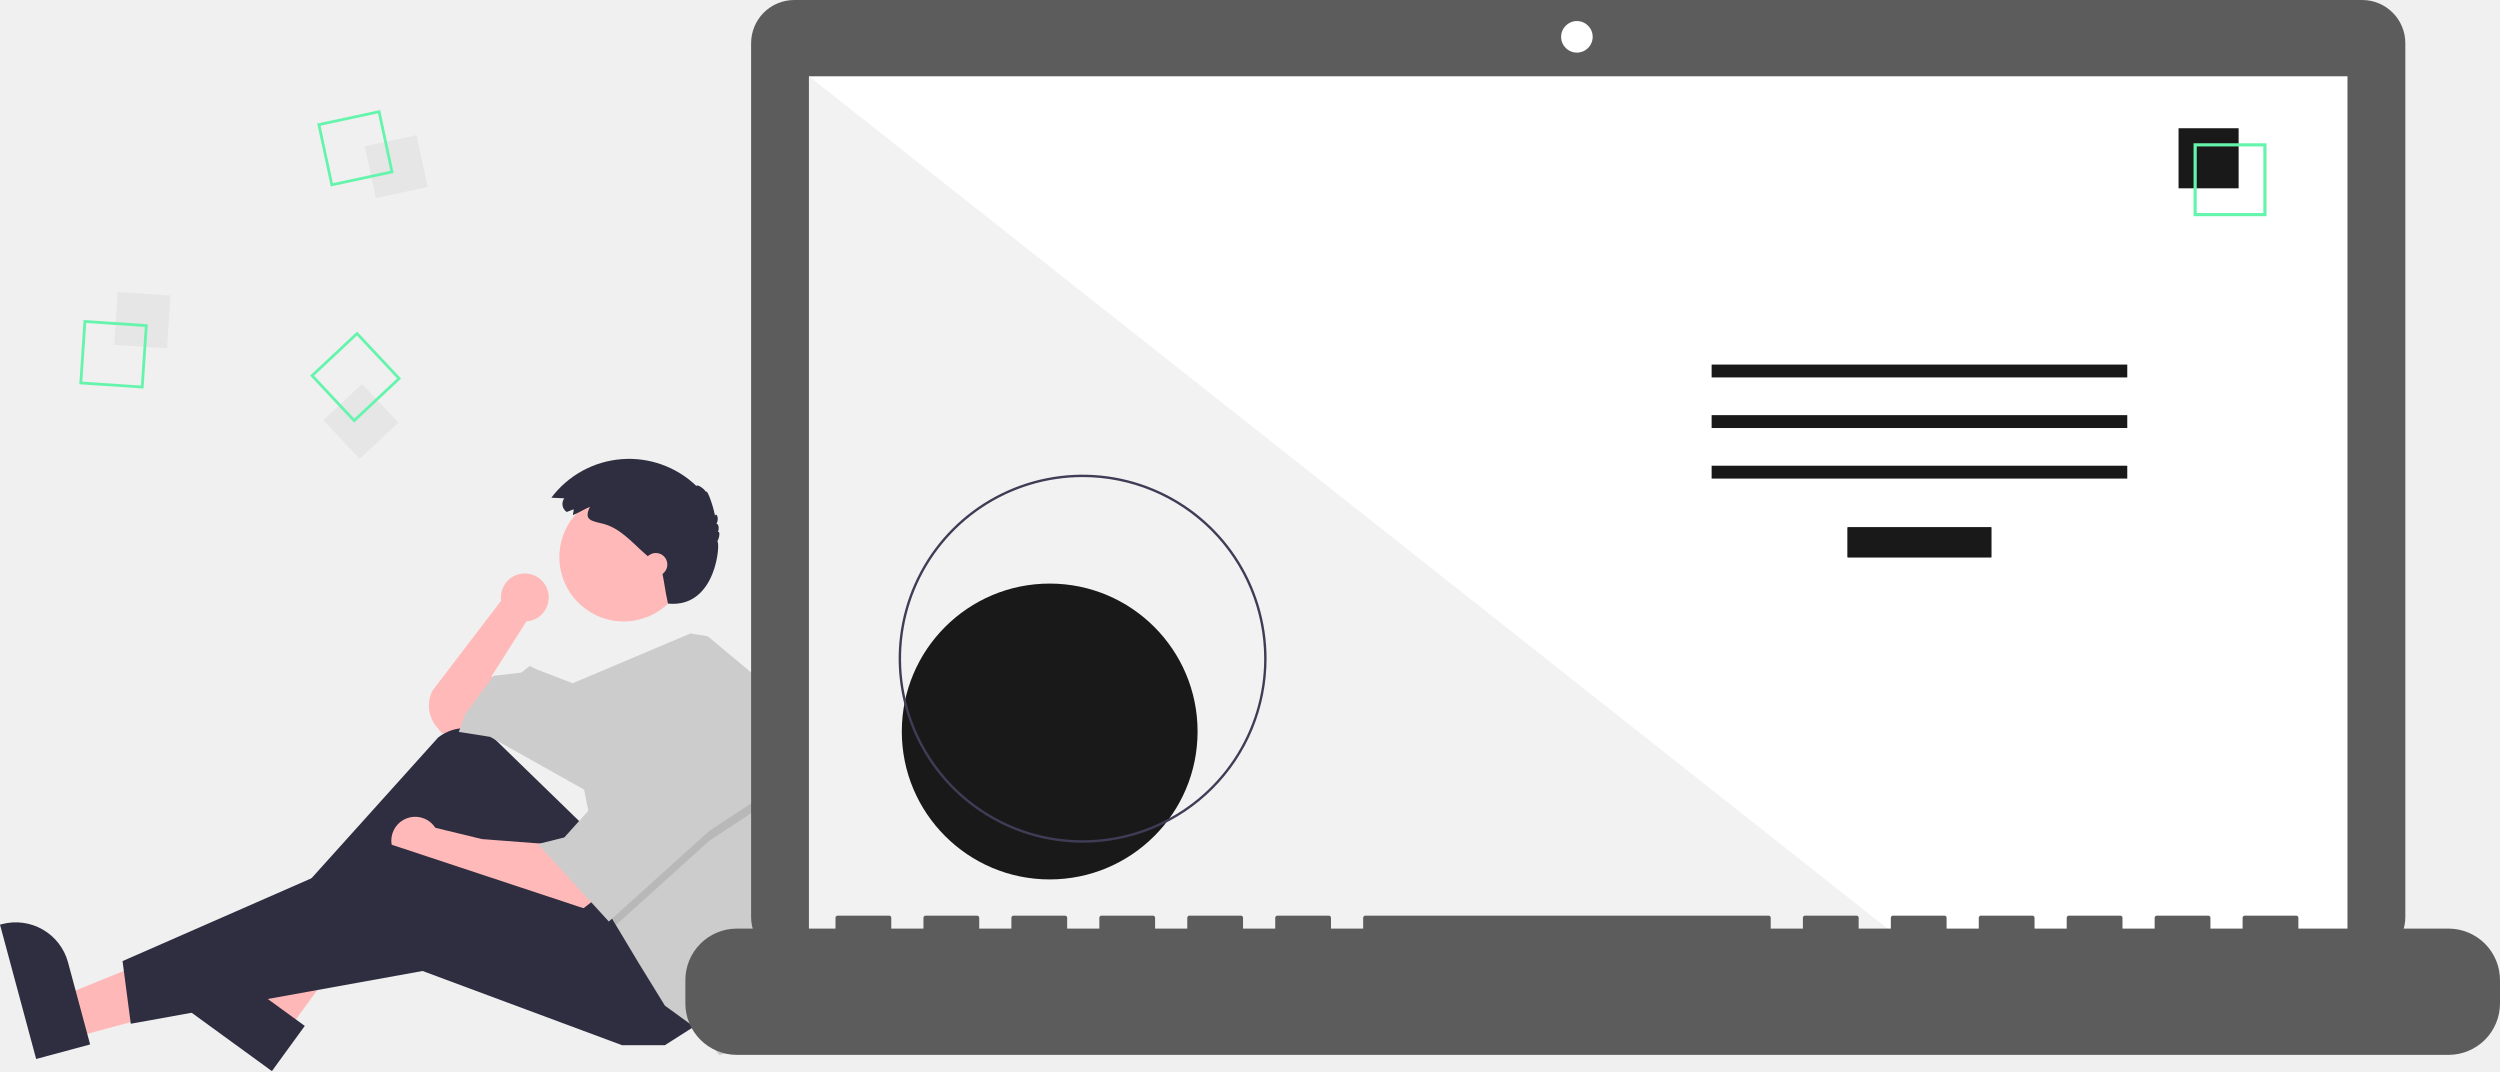
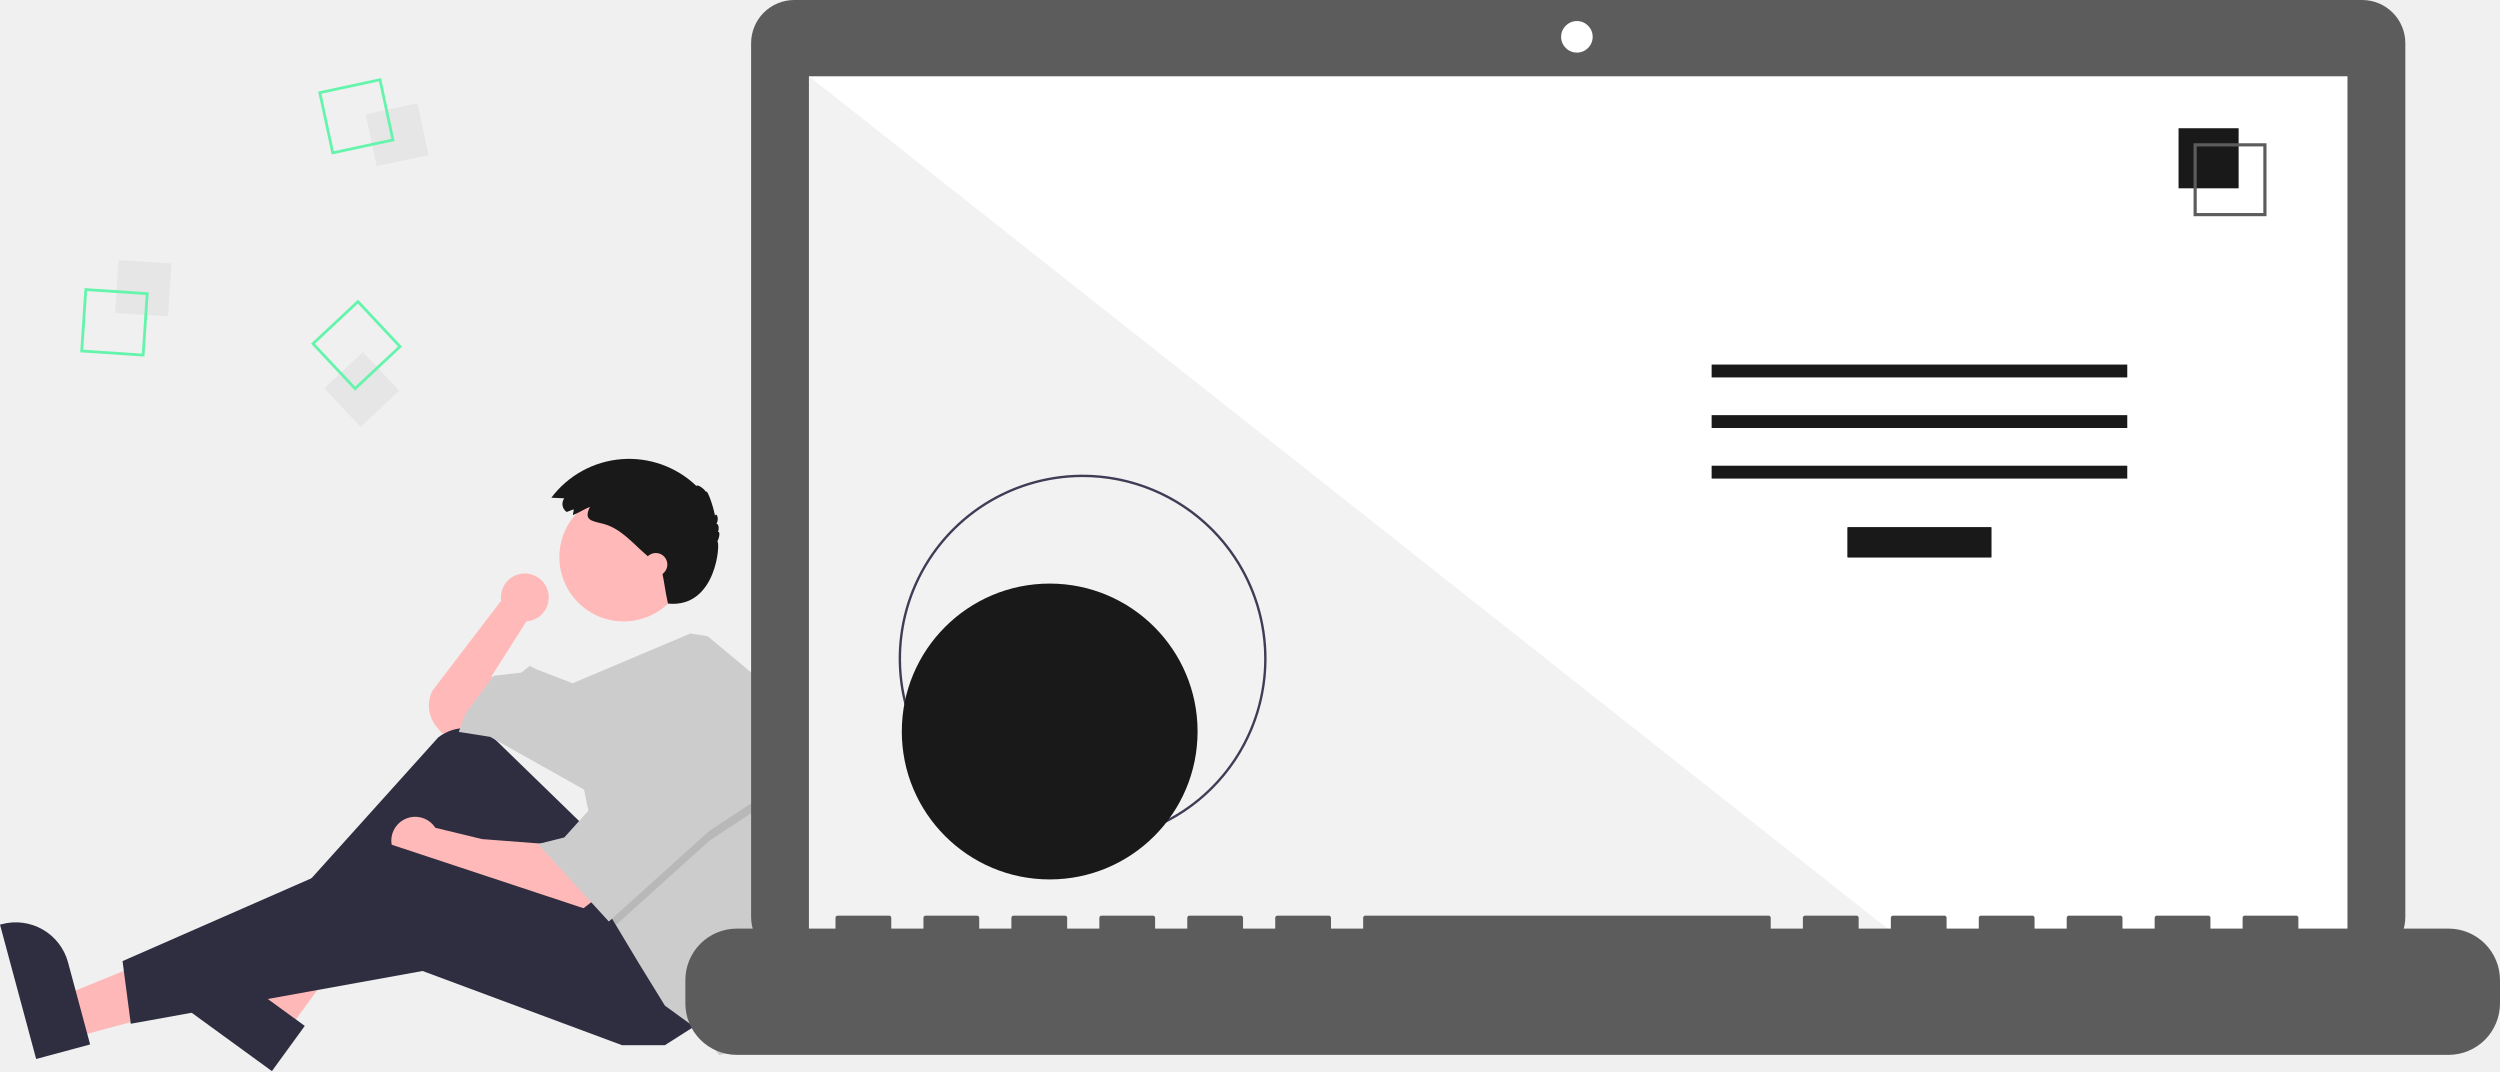
<svg xmlns="http://www.w3.org/2000/svg" width="1153" height="494" viewBox="0 0 1153 494" fill="none">
  <g id="static" clip-path="url(#clip0)">
    <path id="Vector" d="M253.076 275.591C253.087 274.075 252.785 272.573 252.189 271.179C251.593 269.784 250.716 268.528 249.613 267.488C248.51 266.448 247.204 265.646 245.778 265.134C244.351 264.621 242.834 264.408 241.322 264.508C239.809 264.608 238.333 265.019 236.987 265.715C235.64 266.41 234.451 267.377 233.494 268.553C232.538 269.729 231.834 271.09 231.426 272.55C231.019 274.011 230.917 275.54 231.127 277.041L199.444 318.543C198.092 321.247 197.568 324.291 197.937 327.292C198.306 330.293 199.553 333.119 201.52 335.415L204.005 338.315L215.409 336.033L228.333 324.626L226.813 311.699L242.778 286.604L242.758 286.586C245.552 286.408 248.174 285.172 250.091 283.13C252.007 281.088 253.075 278.392 253.076 275.591Z" fill="#FFB9B9" />
-     <path id="Vector_2" d="M33.975 478.487L28.803 459.273L100.43 430.179L108.062 458.535L33.975 478.487Z" fill="#FFB8B8" />
-     <path id="Vector_3" d="M16.675 488.401L0 426.451L0.783 426.24C7.177 424.518 13.992 425.407 19.73 428.712C25.468 432.016 29.659 437.465 31.381 443.859L31.381 443.861L41.565 481.698L16.675 488.401Z" fill="#2F2E41" />
-     <path id="Vector_4" d="M132.637 475.417L116.55 463.715L154.02 396.078L177.764 413.349L132.637 475.417Z" fill="#FFB8B8" />
-     <path id="Vector_5" d="M125.4 494L73.527 456.266L74.004 455.61C77.898 450.254 83.76 446.665 90.3 445.632C96.84 444.598 103.522 446.206 108.877 450.1L108.879 450.101L140.561 473.148L125.4 494Z" fill="#2F2E41" />
-     <path id="Vector_6" d="M269.387 380.9L228.904 341.563C225.371 338.13 220.718 336.088 215.799 335.813C210.881 335.539 206.029 337.049 202.136 340.067L125.698 425.007L132.541 435.653L205.525 386.223L254.942 450.862L302.078 427.288L269.387 380.9Z" fill="#2F2E41" />
-     <path id="Vector_7" d="M251.901 389.265L222.251 386.984L200.779 381.777C199.566 379.884 197.804 378.407 195.729 377.544C193.654 376.68 191.364 376.472 189.167 376.946C186.97 377.42 184.97 378.554 183.436 380.196C181.901 381.838 180.904 383.91 180.579 386.135C180.254 388.359 180.616 390.63 181.617 392.643C182.617 394.656 184.209 396.315 186.178 397.398C188.148 398.481 190.401 398.937 192.636 398.704C194.872 398.471 196.983 397.56 198.686 396.094L198.683 396.109L211.608 401.432L267.106 420.444L273.949 415.121L251.901 389.265Z" fill="#FFB9B9" />
-     <path id="Vector_8" d="M323.365 471.395L306.639 482.041H286.872L194.882 447.821L60.317 472.155L56.515 443.257L179.677 389.265L287.634 425.006L323.365 471.395Z" fill="#2F2E41" />
-     <path id="Vector_9" d="M287.633 286.604C304.009 286.604 317.283 273.325 317.283 256.946C317.283 240.566 304.009 227.288 287.633 227.288C271.258 227.288 257.983 240.566 257.983 256.946C257.983 273.325 271.258 286.604 287.633 286.604Z" fill="#FFB9B9" />
-     <path id="Vector_10" d="M364.351 375.356C364.35 393.255 361.531 411.042 355.996 428.064L353.776 434.892L343.132 483.562L331.728 486.603L323.365 475.957L306.64 463.79L294.476 444.018L284.045 426.634L280.791 421.204L269.387 364.17L226.053 339.836L211.608 337.554L214.649 329.189L227.573 311.699L240.497 310.178L244.299 307.136L247.34 308.657L264.103 315.116L318.454 292.147L326.406 293.448L353.776 316.261C360.772 335.178 364.353 355.187 364.351 375.356Z" fill="#CCCCCC" />
-     <path id="Vector_11" opacity="0.1" d="M356.056 368.733L327.166 387.744L284.045 426.633L280.791 421.204L271.668 375.577H273.949L297.517 332.232L356.056 368.733Z" fill="black" />
-     <path id="Vector_12" d="M297.517 327.668L273.949 371.014L260.264 386.223L248.101 389.265L280.791 425.006L327.166 383.182L356.056 364.17L297.517 327.668Z" fill="#CCCCCC" />
-     <path id="Vector_13" d="M264.572 234.894L261.359 236.13C260.871 235.8 260.454 235.377 260.129 234.885C259.805 234.393 259.581 233.842 259.47 233.264C259.358 232.686 259.362 232.091 259.48 231.514C259.599 230.937 259.83 230.389 260.16 229.901C260.177 229.875 260.195 229.85 260.213 229.825L254.276 229.547C258.087 224.47 262.932 220.26 268.491 217.197C274.05 214.133 280.196 212.285 286.523 211.775C292.849 211.265 299.212 212.104 305.19 214.238C311.168 216.371 316.624 219.75 321.199 224.151C321.469 223.22 324.416 225.032 325.619 226.869C326.023 225.353 328.785 232.678 329.763 237.855C330.215 236.131 331.954 238.914 330.43 241.585C331.396 241.444 331.832 243.914 331.085 245.291C332.141 244.795 331.963 247.744 330.818 249.715C332.325 249.581 330.689 280.634 308.07 278.372C306.495 271.134 306.939 271.584 305.085 262.278C304.221 261.362 303.276 260.527 302.333 259.694L297.229 255.188C291.295 249.948 285.896 243.481 277.99 241.522C272.557 240.177 269.122 239.873 272.083 233.749C269.408 234.866 266.91 236.526 264.211 237.563C264.247 236.708 264.624 235.75 264.572 234.894Z" fill="#2F2E41" />
-     <path id="Vector_14" d="M302.458 265.691C305.397 265.691 307.78 263.308 307.78 260.368C307.78 257.428 305.397 255.045 302.458 255.045C299.519 255.045 297.137 257.428 297.137 260.368C297.137 263.308 299.519 265.691 302.458 265.691Z" fill="#FFB9B9" />
-     <path id="Vector_15" d="M1089.43 0H366.313C363.699 -2.97117e-06 361.111 0.515 358.696 1.515C356.281 2.516 354.087 3.982 352.239 5.831C350.391 7.68 348.925 9.874 347.925 12.29C346.924 14.705 346.41 17.294 346.41 19.909V422.922C346.41 425.537 346.924 428.126 347.925 430.541C348.925 432.956 350.391 435.151 352.239 437C354.087 438.849 356.281 440.315 358.696 441.315C361.111 442.316 363.699 442.831 366.313 442.831H1089.43C1094.71 442.831 1099.77 440.733 1103.51 437C1107.24 433.266 1109.34 428.202 1109.34 422.922V19.909C1109.34 14.628 1107.24 9.565 1103.51 5.831C1099.77 2.098 1094.71 3.00029e-06 1089.43 0Z" fill="#5C5C5C" />
-     <path id="Vector_16" d="M1082.65 35.184H373.094V435.551H1082.65V35.184Z" fill="white" />
-     <path id="Vector_17" d="M727.266 24.265C731.285 24.265 734.543 21.006 734.543 16.985C734.543 12.965 731.285 9.706 727.266 9.706C723.247 9.706 719.988 12.965 719.988 16.985C719.988 21.006 723.247 24.265 727.266 24.265Z" fill="white" />
-     <path id="Vector_18" d="M879.729 435.552H373.094V35.184L879.729 435.552Z" fill="#F2F2F2" />
-     <path id="Vector_19" d="M484.118 405.592C521.787 405.592 552.323 375.047 552.323 337.369C552.323 299.691 521.787 269.146 484.118 269.146C446.45 269.146 415.913 299.691 415.913 337.369C415.913 375.047 446.45 405.592 484.118 405.592Z" fill="#191919" />
-     <path id="Vector_20" d="M499.301 388.645C482.522 388.645 466.119 383.668 452.167 374.343C438.215 365.018 427.341 351.765 420.919 336.258C414.498 320.752 412.818 303.689 416.091 287.227C419.365 270.765 427.445 255.644 439.31 243.776C451.175 231.908 466.293 223.825 482.75 220.551C499.207 217.277 516.266 218.957 531.768 225.38C547.271 231.803 560.521 242.68 569.843 256.636C579.166 270.591 584.142 286.999 584.142 303.783C584.142 314.927 581.947 325.962 577.683 336.258C573.42 346.554 567.171 355.909 559.292 363.789C551.414 371.67 542.062 377.921 531.768 382.185C521.475 386.45 510.443 388.645 499.301 388.645ZM499.301 220.03C482.741 220.03 466.552 224.942 452.783 234.145C439.013 243.347 428.281 256.428 421.944 271.732C415.606 287.036 413.948 303.876 417.179 320.122C420.41 336.369 428.384 351.292 440.094 363.005C451.804 374.718 466.724 382.695 482.966 385.926C499.208 389.158 516.044 387.499 531.344 381.16C546.644 374.821 559.721 364.087 568.921 350.313C578.122 336.54 583.033 320.348 583.033 303.783C583.033 292.784 580.867 281.893 576.659 271.732C572.451 261.57 566.283 252.338 558.508 244.56C550.733 236.783 541.503 230.614 531.344 226.405C521.185 222.196 510.297 220.03 499.301 220.03L499.301 220.03Z" fill="#3F3D56" />
+     <path id="leg2" d="M33.975 478.487L28.803 459.273L100.43 430.179L108.062 458.535L33.975 478.487Z" fill="#FFB8B8" />
+     <path id="shoes" d="M16.675 488.401L0 426.451L0.783 426.24C7.177 424.518 13.992 425.407 19.73 428.712C25.468 432.016 29.659 437.465 31.381 443.859L31.381 443.861L41.565 481.698L16.675 488.401Z" fill="#2F2E41" />
+     <path id="Vector_2" d="M132.637 475.417L116.55 463.715L154.02 396.078L177.764 413.349L132.637 475.417Z" fill="#FFB8B8" />
+     <path id="Vector_3" d="M125.4 494L73.527 456.266L74.004 455.61C77.898 450.254 83.76 446.665 90.3 445.632C96.84 444.598 103.522 446.206 108.877 450.1L108.879 450.101L140.561 473.148L125.4 494Z" fill="#2F2E41" />
+     <path id="Vector_4" d="M269.387 380.9L228.904 341.563C225.371 338.13 220.718 336.088 215.799 335.813C210.881 335.539 206.029 337.049 202.136 340.067L125.698 425.007L132.541 435.653L205.525 386.223L254.942 450.862L302.078 427.288L269.387 380.9Z" fill="#2F2E41" />
+     <path id="Vector_5" d="M251.901 389.265L222.251 386.984L200.779 381.777C199.566 379.884 197.804 378.407 195.729 377.544C193.654 376.68 191.364 376.472 189.167 376.946C186.97 377.42 184.97 378.554 183.436 380.196C181.901 381.838 180.904 383.91 180.579 386.135C180.254 388.359 180.616 390.63 181.617 392.643C182.617 394.656 184.209 396.315 186.178 397.398C188.148 398.481 190.401 398.937 192.636 398.704C194.872 398.471 196.983 397.56 198.686 396.094L198.683 396.109L211.608 401.432L267.106 420.444L273.949 415.121L251.901 389.265Z" fill="#FFB9B9" />
+     <path id="leg1" d="M323.365 471.395L306.639 482.041H286.872L194.882 447.821L60.317 472.155L56.515 443.257L179.677 389.265L287.634 425.006L323.365 471.395Z" fill="#2F2E41" />
+     <path id="Vector_6" d="M287.633 286.604C304.009 286.604 317.283 273.325 317.283 256.946C317.283 240.566 304.009 227.288 287.633 227.288C271.258 227.288 257.983 240.566 257.983 256.946C257.983 273.325 271.258 286.604 287.633 286.604Z" fill="#FFB9B9" />
+     <path id="Vector_7" d="M364.351 375.356C364.35 393.255 361.531 411.042 355.996 428.064L353.776 434.892L343.132 483.562L331.728 486.603L323.365 475.957L306.64 463.79L294.476 444.018L284.045 426.634L280.791 421.204L269.387 364.17L226.053 339.836L211.608 337.554L214.649 329.189L227.573 311.699L240.497 310.178L244.299 307.136L247.34 308.657L264.103 315.116L318.454 292.147L326.406 293.448L353.776 316.261C360.772 335.178 364.353 355.187 364.351 375.356Z" fill="#CCCCCC" />
+     <path id="Vector_8" opacity="0.1" d="M356.056 368.733L327.166 387.744L284.045 426.633L280.791 421.204L271.668 375.577H273.949L297.517 332.232L356.056 368.733Z" fill="black" />
+     <path id="Vector_9" d="M297.517 327.668L273.949 371.014L260.264 386.223L248.101 389.265L280.791 425.006L327.166 383.182L356.056 364.17L297.517 327.668Z" fill="#CCCCCC" />
+     <path id="Vector_10" d="M264.572 234.894L261.359 236.13C260.871 235.8 260.454 235.377 260.129 234.885C259.805 234.393 259.581 233.842 259.47 233.264C259.358 232.686 259.362 232.091 259.48 231.514C259.599 230.937 259.83 230.389 260.16 229.901C260.177 229.875 260.195 229.85 260.213 229.825L254.276 229.547C258.087 224.47 262.932 220.26 268.491 217.197C274.05 214.133 280.196 212.285 286.523 211.775C292.849 211.265 299.212 212.104 305.19 214.238C311.168 216.371 316.624 219.75 321.199 224.151C321.469 223.22 324.416 225.032 325.619 226.869C326.023 225.353 328.785 232.678 329.763 237.855C330.215 236.131 331.954 238.914 330.43 241.585C331.396 241.444 331.832 243.914 331.085 245.291C332.141 244.795 331.963 247.744 330.818 249.715C332.325 249.581 330.689 280.634 308.07 278.372C306.495 271.134 306.939 271.584 305.085 262.278C304.221 261.362 303.276 260.527 302.333 259.694L297.229 255.188C291.295 249.948 285.896 243.481 277.99 241.522C272.557 240.177 269.122 239.873 272.083 233.749C269.408 234.866 266.91 236.526 264.211 237.563C264.247 236.708 264.624 235.75 264.572 234.894Z" fill="#191919" />
+     <path id="Vector_11" d="M302.458 265.691C305.397 265.691 307.78 263.308 307.78 260.368C307.78 257.428 305.397 255.045 302.458 255.045C299.519 255.045 297.137 257.428 297.137 260.368C297.137 263.308 299.519 265.691 302.458 265.691Z" fill="#FFB9B9" />
+     <path id="Vector_12" d="M1089.43 0H366.313C363.699 -2.97117e-06 361.111 0.515 358.696 1.515C356.281 2.516 354.087 3.982 352.239 5.831C350.391 7.68 348.925 9.874 347.925 12.29C346.924 14.705 346.41 17.294 346.41 19.909V422.922C346.41 425.537 346.924 428.126 347.925 430.541C348.925 432.956 350.391 435.151 352.239 437C354.087 438.849 356.281 440.315 358.696 441.315C361.111 442.316 363.699 442.831 366.313 442.831H1089.43C1094.71 442.831 1099.77 440.733 1103.51 437C1107.24 433.266 1109.34 428.202 1109.34 422.922V19.909C1109.34 14.628 1107.24 9.565 1103.51 5.831C1099.77 2.098 1094.71 3.00029e-06 1089.43 0Z" fill="#5C5C5C" />
+     <path id="Vector_13" d="M1082.65 35.184H373.094V435.551H1082.65V35.184Z" fill="white" />
+     <path id="Vector_14" d="M727.266 24.265C731.285 24.265 734.543 21.006 734.543 16.985C734.543 12.965 731.285 9.706 727.266 9.706C723.247 9.706 719.988 12.965 719.988 16.985C719.988 21.006 723.247 24.265 727.266 24.265Z" fill="white" />
+     <path id="Vector_15" d="M879.729 435.552H373.094V35.184L879.729 435.552Z" fill="#F2F2F2" />
+     <path id="Vector_16" d="M499.301 388.645C482.522 388.645 466.119 383.668 452.167 374.343C438.215 365.018 427.341 351.765 420.919 336.258C414.498 320.752 412.818 303.689 416.091 287.227C419.365 270.765 427.445 255.644 439.31 243.776C451.175 231.908 466.293 223.825 482.75 220.551C499.207 217.277 516.266 218.957 531.768 225.38C547.271 231.803 560.521 242.68 569.843 256.636C579.166 270.591 584.142 286.999 584.142 303.783C584.142 314.927 581.947 325.962 577.683 336.258C573.42 346.554 567.171 355.909 559.292 363.789C551.414 371.67 542.062 377.921 531.768 382.185C521.475 386.45 510.443 388.645 499.301 388.645ZM499.301 220.03C482.741 220.03 466.552 224.942 452.783 234.145C439.013 243.347 428.281 256.428 421.944 271.732C415.606 287.036 413.948 303.876 417.179 320.122C420.41 336.369 428.384 351.292 440.094 363.005C451.804 374.718 466.724 382.695 482.966 385.926C499.208 389.158 516.044 387.499 531.344 381.16C546.644 374.821 559.721 364.087 568.921 350.313C578.122 336.54 583.033 320.348 583.033 303.783C583.033 292.784 580.867 281.893 576.659 271.732C572.451 261.57 566.283 252.338 558.508 244.56C550.733 236.783 541.503 230.614 531.344 226.405C521.185 222.196 510.297 220.03 499.301 220.03L499.301 220.03Z" fill="#3F3D56" />
    <path id="button" d="M918.391 243.186H852.11V257.04H918.391V243.186Z" fill="#191919" />
-     <path id="Vector_21" d="M981.098 168.136H789.403V174.073H981.098V168.136Z" fill="#191919" />
-     <path id="Vector_22" d="M981.098 191.461H789.403V197.399H981.098V191.461Z" fill="#191919" />
-     <path id="Vector_23" d="M981.098 214.787H789.403V220.724H981.098V214.787Z" fill="#191919" />
-     <path id="Vector_24" d="M1032.45 59.144H1004.75V86.851H1032.45V59.144Z" fill="#191919" />
-     <path id="Vector_25" d="M1045.31 99.714H1011.67V66.071H1045.31V99.714ZM1013.14 98.252H1043.85V67.534H1013.14L1013.14 98.252Z" fill="#64F4AC" />
-     <path id="Vector_26" d="M1129.26 428.272H1060.01V423.281C1060.01 423.151 1059.98 423.023 1059.93 422.903C1059.88 422.783 1059.81 422.674 1059.72 422.582C1059.63 422.49 1059.52 422.417 1059.4 422.367C1059.28 422.318 1059.15 422.292 1059.02 422.292H1035.28C1035.15 422.292 1035.02 422.318 1034.9 422.367C1034.78 422.417 1034.67 422.49 1034.58 422.582C1034.49 422.674 1034.41 422.783 1034.36 422.903C1034.31 423.023 1034.29 423.151 1034.29 423.281V428.272H1019.45V423.281C1019.45 423.151 1019.42 423.023 1019.37 422.903C1019.32 422.783 1019.25 422.674 1019.16 422.582C1019.07 422.49 1018.96 422.417 1018.84 422.367C1018.72 422.318 1018.59 422.292 1018.46 422.292H994.718C994.589 422.292 994.46 422.318 994.34 422.367C994.22 422.417 994.111 422.49 994.019 422.582C993.927 422.674 993.854 422.783 993.804 422.903C993.755 423.023 993.729 423.151 993.729 423.281V428.272H978.89V423.281C978.89 423.151 978.865 423.023 978.815 422.903C978.765 422.783 978.692 422.674 978.601 422.582C978.509 422.49 978.4 422.417 978.28 422.367C978.16 422.318 978.031 422.292 977.901 422.292H954.159C954.029 422.292 953.9 422.318 953.78 422.367C953.66 422.417 953.551 422.49 953.459 422.582C953.367 422.674 953.294 422.783 953.245 422.903C953.195 423.023 953.169 423.151 953.169 423.281V428.272H938.331V423.281C938.331 423.151 938.305 423.023 938.255 422.903C938.206 422.783 938.133 422.674 938.041 422.582C937.949 422.49 937.84 422.417 937.72 422.367C937.6 422.318 937.471 422.292 937.341 422.292H913.599C913.469 422.292 913.341 422.318 913.221 422.367C913.101 422.417 912.992 422.49 912.9 422.582C912.808 422.674 912.735 422.783 912.685 422.903C912.636 423.023 912.61 423.151 912.61 423.281V428.272H897.771V423.281C897.771 423.151 897.745 423.023 897.696 422.903C897.646 422.783 897.573 422.674 897.481 422.582C897.389 422.49 897.28 422.417 897.16 422.367C897.04 422.318 896.912 422.292 896.782 422.292H873.04C872.91 422.292 872.781 422.318 872.661 422.367C872.541 422.417 872.432 422.49 872.34 422.582C872.248 422.674 872.175 422.783 872.126 422.903C872.076 423.023 872.05 423.151 872.05 423.281V428.272H857.211V423.281C857.211 423.151 857.186 423.023 857.136 422.903C857.086 422.783 857.013 422.674 856.922 422.582C856.83 422.49 856.721 422.417 856.601 422.367C856.481 422.318 856.352 422.292 856.222 422.292H832.48C832.35 422.292 832.221 422.318 832.101 422.367C831.981 422.417 831.872 422.49 831.78 422.582C831.689 422.674 831.616 422.783 831.566 422.903C831.516 423.023 831.491 423.151 831.491 423.281V428.272H816.652V423.281C816.652 423.151 816.626 423.023 816.577 422.903C816.527 422.783 816.454 422.674 816.362 422.582C816.27 422.49 816.161 422.417 816.041 422.367C815.921 422.318 815.793 422.292 815.663 422.292H629.682C629.552 422.292 629.423 422.318 629.303 422.367C629.183 422.417 629.074 422.49 628.982 422.582C628.89 422.674 628.818 422.783 628.768 422.903C628.718 423.023 628.693 423.151 628.693 423.281V428.272H613.854V423.281C613.854 423.151 613.828 423.023 613.778 422.903C613.729 422.783 613.656 422.674 613.564 422.582C613.472 422.49 613.363 422.417 613.243 422.367C613.123 422.318 612.994 422.292 612.864 422.292H589.122C588.992 422.292 588.864 422.318 588.744 422.367C588.624 422.417 588.515 422.49 588.423 422.582C588.331 422.674 588.258 422.783 588.208 422.903C588.159 423.023 588.133 423.151 588.133 423.281V428.272H573.294V423.281C573.294 423.151 573.268 423.023 573.219 422.903C573.169 422.783 573.096 422.674 573.004 422.582C572.913 422.49 572.803 422.417 572.683 422.367C572.563 422.318 572.435 422.292 572.305 422.292H548.563C548.433 422.292 548.304 422.318 548.184 422.367C548.064 422.417 547.955 422.49 547.863 422.582C547.771 422.674 547.698 422.783 547.649 422.903C547.599 423.023 547.573 423.151 547.573 423.281V428.272H532.734V423.281C532.734 423.151 532.709 423.023 532.659 422.903C532.609 422.783 532.536 422.674 532.445 422.582C532.353 422.49 532.244 422.417 532.124 422.367C532.004 422.318 531.875 422.292 531.745 422.292H508.003C507.873 422.292 507.744 422.318 507.624 422.367C507.504 422.417 507.395 422.49 507.303 422.582C507.212 422.674 507.139 422.783 507.089 422.903C507.039 423.023 507.014 423.151 507.014 423.281V428.272H492.175V423.281C492.175 423.151 492.149 423.023 492.1 422.903C492.05 422.783 491.977 422.674 491.885 422.582C491.793 422.49 491.684 422.417 491.564 422.367C491.444 422.318 491.315 422.292 491.186 422.292H467.443C467.313 422.292 467.185 422.318 467.065 422.367C466.945 422.417 466.836 422.49 466.744 422.582C466.652 422.674 466.579 422.783 466.529 422.903C466.48 423.023 466.454 423.151 466.454 423.281V428.272H451.615V423.281C451.615 423.151 451.59 423.023 451.54 422.903C451.49 422.783 451.417 422.674 451.325 422.582C451.234 422.49 451.124 422.417 451.004 422.367C450.884 422.318 450.756 422.292 450.626 422.292H426.884C426.621 422.292 426.37 422.396 426.184 422.582C425.999 422.767 425.894 423.019 425.894 423.281V428.272H411.055V423.281C411.055 423.151 411.03 423.023 410.98 422.903C410.93 422.783 410.858 422.674 410.766 422.582C410.674 422.49 410.565 422.417 410.445 422.367C410.325 422.318 410.196 422.292 410.066 422.292H386.324C386.062 422.292 385.81 422.396 385.625 422.582C385.439 422.767 385.335 423.019 385.335 423.281V428.272H339.829C333.532 428.272 327.493 430.774 323.041 435.228C318.588 439.681 316.087 445.722 316.087 452.02V462.759C316.087 469.057 318.588 475.098 323.041 479.552C327.493 484.005 333.532 486.507 339.829 486.507H1129.26C1135.55 486.507 1141.59 484.005 1146.05 479.552C1150.5 475.098 1153 469.057 1153 462.759V452.02C1153 448.902 1152.39 445.814 1151.19 442.932C1150 440.051 1148.25 437.433 1146.05 435.228C1143.84 433.023 1141.22 431.273 1138.34 430.08C1135.46 428.886 1132.38 428.272 1129.26 428.272Z" fill="#5C5C5C" />
+     <path id="Vector_17" d="M981.098 168.136H789.403V174.073H981.098V168.136Z" fill="#191919" />
+     <path id="Vector_18" d="M981.098 191.461H789.403V197.399H981.098V191.461Z" fill="#191919" />
+     <path id="Vector_19" d="M981.098 214.787H789.403V220.724H981.098V214.787Z" fill="#191919" />
+     <path id="Vector_20" d="M1032.45 59.144H1004.75V86.851H1032.45V59.144Z" fill="#191919" />
+     <path id="Vector_21" d="M1045.31 99.714H1011.67V66.071H1045.31V99.714ZM1013.14 98.252H1043.85V67.534H1013.14L1013.14 98.252Z" fill="#5C5C5C" />
+     <path id="Vector_22" d="M1129.26 428.272H1060.01V423.281C1060.01 423.151 1059.98 423.023 1059.93 422.903C1059.88 422.783 1059.81 422.674 1059.72 422.582C1059.63 422.49 1059.52 422.417 1059.4 422.367C1059.28 422.318 1059.15 422.292 1059.02 422.292H1035.28C1035.15 422.292 1035.02 422.318 1034.9 422.367C1034.78 422.417 1034.67 422.49 1034.58 422.582C1034.49 422.674 1034.41 422.783 1034.36 422.903C1034.31 423.023 1034.29 423.151 1034.29 423.281V428.272H1019.45V423.281C1019.45 423.151 1019.42 423.023 1019.37 422.903C1019.32 422.783 1019.25 422.674 1019.16 422.582C1019.07 422.49 1018.96 422.417 1018.84 422.367C1018.72 422.318 1018.59 422.292 1018.46 422.292H994.718C994.589 422.292 994.46 422.318 994.34 422.367C994.22 422.417 994.111 422.49 994.019 422.582C993.927 422.674 993.854 422.783 993.804 422.903C993.755 423.023 993.729 423.151 993.729 423.281V428.272H978.89V423.281C978.89 423.151 978.865 423.023 978.815 422.903C978.765 422.783 978.692 422.674 978.601 422.582C978.509 422.49 978.4 422.417 978.28 422.367C978.16 422.318 978.031 422.292 977.901 422.292H954.159C954.029 422.292 953.9 422.318 953.78 422.367C953.66 422.417 953.551 422.49 953.459 422.582C953.367 422.674 953.294 422.783 953.245 422.903C953.195 423.023 953.169 423.151 953.169 423.281V428.272H938.331V423.281C938.331 423.151 938.305 423.023 938.255 422.903C938.206 422.783 938.133 422.674 938.041 422.582C937.949 422.49 937.84 422.417 937.72 422.367C937.6 422.318 937.471 422.292 937.341 422.292H913.599C913.469 422.292 913.341 422.318 913.221 422.367C913.101 422.417 912.992 422.49 912.9 422.582C912.808 422.674 912.735 422.783 912.685 422.903C912.636 423.023 912.61 423.151 912.61 423.281V428.272H897.771V423.281C897.771 423.151 897.745 423.023 897.696 422.903C897.646 422.783 897.573 422.674 897.481 422.582C897.389 422.49 897.28 422.417 897.16 422.367C897.04 422.318 896.912 422.292 896.782 422.292H873.04C872.91 422.292 872.781 422.318 872.661 422.367C872.541 422.417 872.432 422.49 872.34 422.582C872.248 422.674 872.175 422.783 872.126 422.903C872.076 423.023 872.05 423.151 872.05 423.281V428.272H857.211V423.281C857.211 423.151 857.186 423.023 857.136 422.903C857.086 422.783 857.013 422.674 856.922 422.582C856.83 422.49 856.721 422.417 856.601 422.367C856.481 422.318 856.352 422.292 856.222 422.292H832.48C832.35 422.292 832.221 422.318 832.101 422.367C831.981 422.417 831.872 422.49 831.78 422.582C831.689 422.674 831.616 422.783 831.566 422.903C831.516 423.023 831.491 423.151 831.491 423.281V428.272H816.652V423.281C816.652 423.151 816.626 423.023 816.577 422.903C816.527 422.783 816.454 422.674 816.362 422.582C816.27 422.49 816.161 422.417 816.041 422.367C815.921 422.318 815.793 422.292 815.663 422.292H629.682C629.552 422.292 629.423 422.318 629.303 422.367C629.183 422.417 629.074 422.49 628.982 422.582C628.89 422.674 628.818 422.783 628.768 422.903C628.718 423.023 628.693 423.151 628.693 423.281V428.272H613.854V423.281C613.854 423.151 613.828 423.023 613.778 422.903C613.729 422.783 613.656 422.674 613.564 422.582C613.472 422.49 613.363 422.417 613.243 422.367C613.123 422.318 612.994 422.292 612.864 422.292H589.122C588.992 422.292 588.864 422.318 588.744 422.367C588.624 422.417 588.515 422.49 588.423 422.582C588.331 422.674 588.258 422.783 588.208 422.903C588.159 423.023 588.133 423.151 588.133 423.281V428.272H573.294V423.281C573.294 423.151 573.268 423.023 573.219 422.903C573.169 422.783 573.096 422.674 573.004 422.582C572.913 422.49 572.803 422.417 572.683 422.367C572.563 422.318 572.435 422.292 572.305 422.292H548.563C548.433 422.292 548.304 422.318 548.184 422.367C548.064 422.417 547.955 422.49 547.863 422.582C547.771 422.674 547.698 422.783 547.649 422.903C547.599 423.023 547.573 423.151 547.573 423.281V428.272H532.734V423.281C532.734 423.151 532.709 423.023 532.659 422.903C532.609 422.783 532.536 422.674 532.445 422.582C532.353 422.49 532.244 422.417 532.124 422.367C532.004 422.318 531.875 422.292 531.745 422.292H508.003C507.873 422.292 507.744 422.318 507.624 422.367C507.504 422.417 507.395 422.49 507.303 422.582C507.212 422.674 507.139 422.783 507.089 422.903C507.039 423.023 507.014 423.151 507.014 423.281V428.272H492.175V423.281C492.175 423.151 492.149 423.023 492.1 422.903C492.05 422.783 491.977 422.674 491.885 422.582C491.793 422.49 491.684 422.417 491.564 422.367C491.444 422.318 491.315 422.292 491.186 422.292H467.443C467.313 422.292 467.185 422.318 467.065 422.367C466.945 422.417 466.836 422.49 466.744 422.582C466.652 422.674 466.579 422.783 466.529 422.903C466.48 423.023 466.454 423.151 466.454 423.281V428.272H451.615V423.281C451.615 423.151 451.59 423.023 451.54 422.903C451.49 422.783 451.417 422.674 451.325 422.582C451.234 422.49 451.124 422.417 451.004 422.367C450.884 422.318 450.756 422.292 450.626 422.292H426.884C426.621 422.292 426.37 422.396 426.184 422.582C425.999 422.767 425.894 423.019 425.894 423.281V428.272H411.055V423.281C411.055 423.151 411.03 423.023 410.98 422.903C410.93 422.783 410.858 422.674 410.766 422.582C410.674 422.49 410.565 422.417 410.445 422.367C410.325 422.318 410.196 422.292 410.066 422.292H386.324C386.062 422.292 385.81 422.396 385.625 422.582C385.439 422.767 385.335 423.019 385.335 423.281V428.272H339.829C333.532 428.272 327.493 430.774 323.041 435.228C318.588 439.681 316.087 445.722 316.087 452.02V462.759C316.087 469.057 318.588 475.098 323.041 479.552C327.493 484.005 333.532 486.507 339.829 486.507H1129.26C1135.55 486.507 1141.59 484.005 1146.05 479.552C1150.5 475.098 1153 469.057 1153 462.759V452.02C1153 448.902 1152.39 445.814 1151.19 442.932C1150 440.051 1148.25 437.433 1146.05 435.228C1143.84 433.023 1141.22 431.273 1138.34 430.08C1135.46 428.886 1132.38 428.272 1129.26 428.272Z" fill="#5C5C5C" />
    <g id="Group 1">
-       <path id="rectangle1" d="M54.284 134.645L52.66 159.038L77.046 160.662L78.67 136.27L54.284 134.645Z" fill="#E6E6E6" />
-       <path id="outline1" d="M38.55 147.598L68.162 149.57L66.189 179.19L36.578 177.217L38.55 147.598ZM66.788 150.772L39.751 148.971L37.951 176.015L64.988 177.816L66.788 150.772Z" fill="#64F4AC" />
-       <path id="rectangle2" d="M192.094 62.314L168.199 67.45L173.333 91.351L197.228 86.215L192.094 62.314Z" fill="#E6E6E6" />
-       <path id="outline2" d="M175.323 50.737L181.557 79.76L152.542 85.996L146.307 56.973L175.323 50.737ZM180.025 78.769L174.332 52.27L147.84 57.964L153.532 84.463L180.025 78.769Z" fill="#64F4AC" />
-       <path id="rectangle3" d="M166.986 177.096L149.149 193.808L165.857 211.65L183.694 194.938L166.986 177.096Z" fill="#E6E6E6" />
-       <path id="outline3" d="M184.977 174.596L163.317 194.889L143.029 173.224L164.689 152.93L184.977 174.596ZM163.377 193.065L183.153 174.536L164.629 154.754L144.853 173.283L163.377 193.065Z" fill="#64F4AC" />
+       <path id="rectangle1" d="M54.706 119.908L53.082 144.301L77.468 145.925L79.092 121.533L54.706 119.908Z" fill="#E6E6E6" />
+       <path id="outline1" d="M38.972 132.86L68.584 134.833L66.612 164.453L37 162.48L38.972 132.86ZM67.211 136.035L40.174 134.234L38.373 161.278L65.41 163.079L67.211 136.035Z" fill="#64F4AC" />
+       <path id="rectangle2" d="M192.517 47.577L168.622 52.712L173.756 76.614L197.651 71.478L192.517 47.577Z" fill="#E6E6E6" />
+       <path id="outline2" d="M175.745 36L181.98 65.023L152.964 71.259L146.73 42.236L175.745 36ZM180.447 64.032L174.755 37.533L148.263 43.227L153.955 69.726L180.447 64.032Z" fill="#64F4AC" />
+       <path id="rectangle3" d="M167.409 162.358L149.571 179.071L166.279 196.913L184.117 180.2L167.409 162.358Z" fill="#E6E6E6" />
+       <path id="outline3" d="M185.399 159.858L163.739 180.152L143.451 158.486L165.111 138.193L185.399 159.858ZM163.799 178.327L183.575 159.799L165.051 140.017L145.275 158.546L163.799 178.327Z" fill="#64F4AC" />
+       <path id="circle" d="M484.118 405.592C521.787 405.592 552.323 375.047 552.323 337.369C552.323 299.691 521.787 269.146 484.118 269.146C446.45 269.146 415.913 299.691 415.913 337.369C415.913 375.047 446.45 405.592 484.118 405.592Z" fill="#191919" />
      <path id="button_2" d="M918.391 243.186H852.11V257.04H918.391V243.186Z" fill="#191919" />
    </g>
  </g>
  <defs>
    <clipPath id="clip0">
      <rect width="1153" height="494" fill="white" />
    </clipPath>
  </defs>
</svg>
